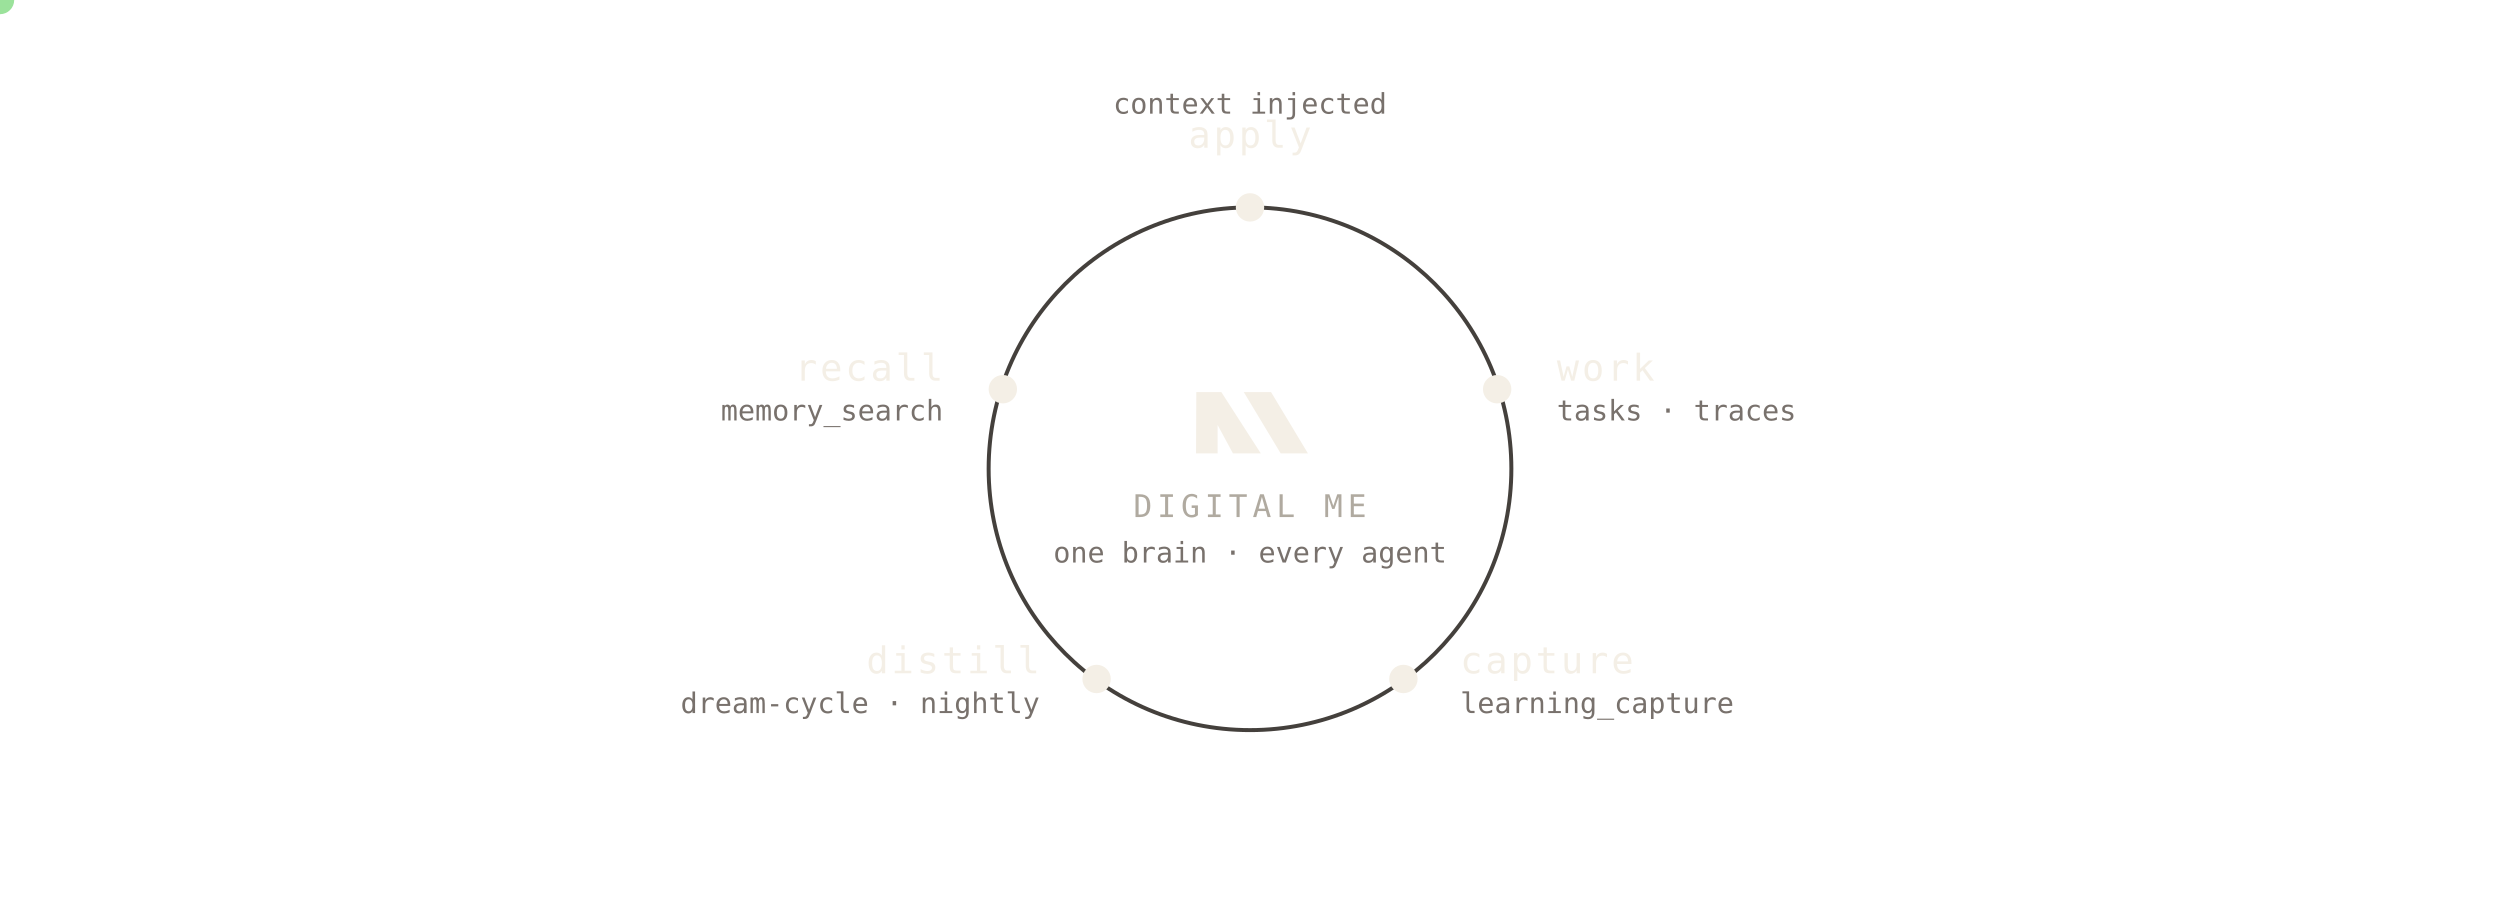
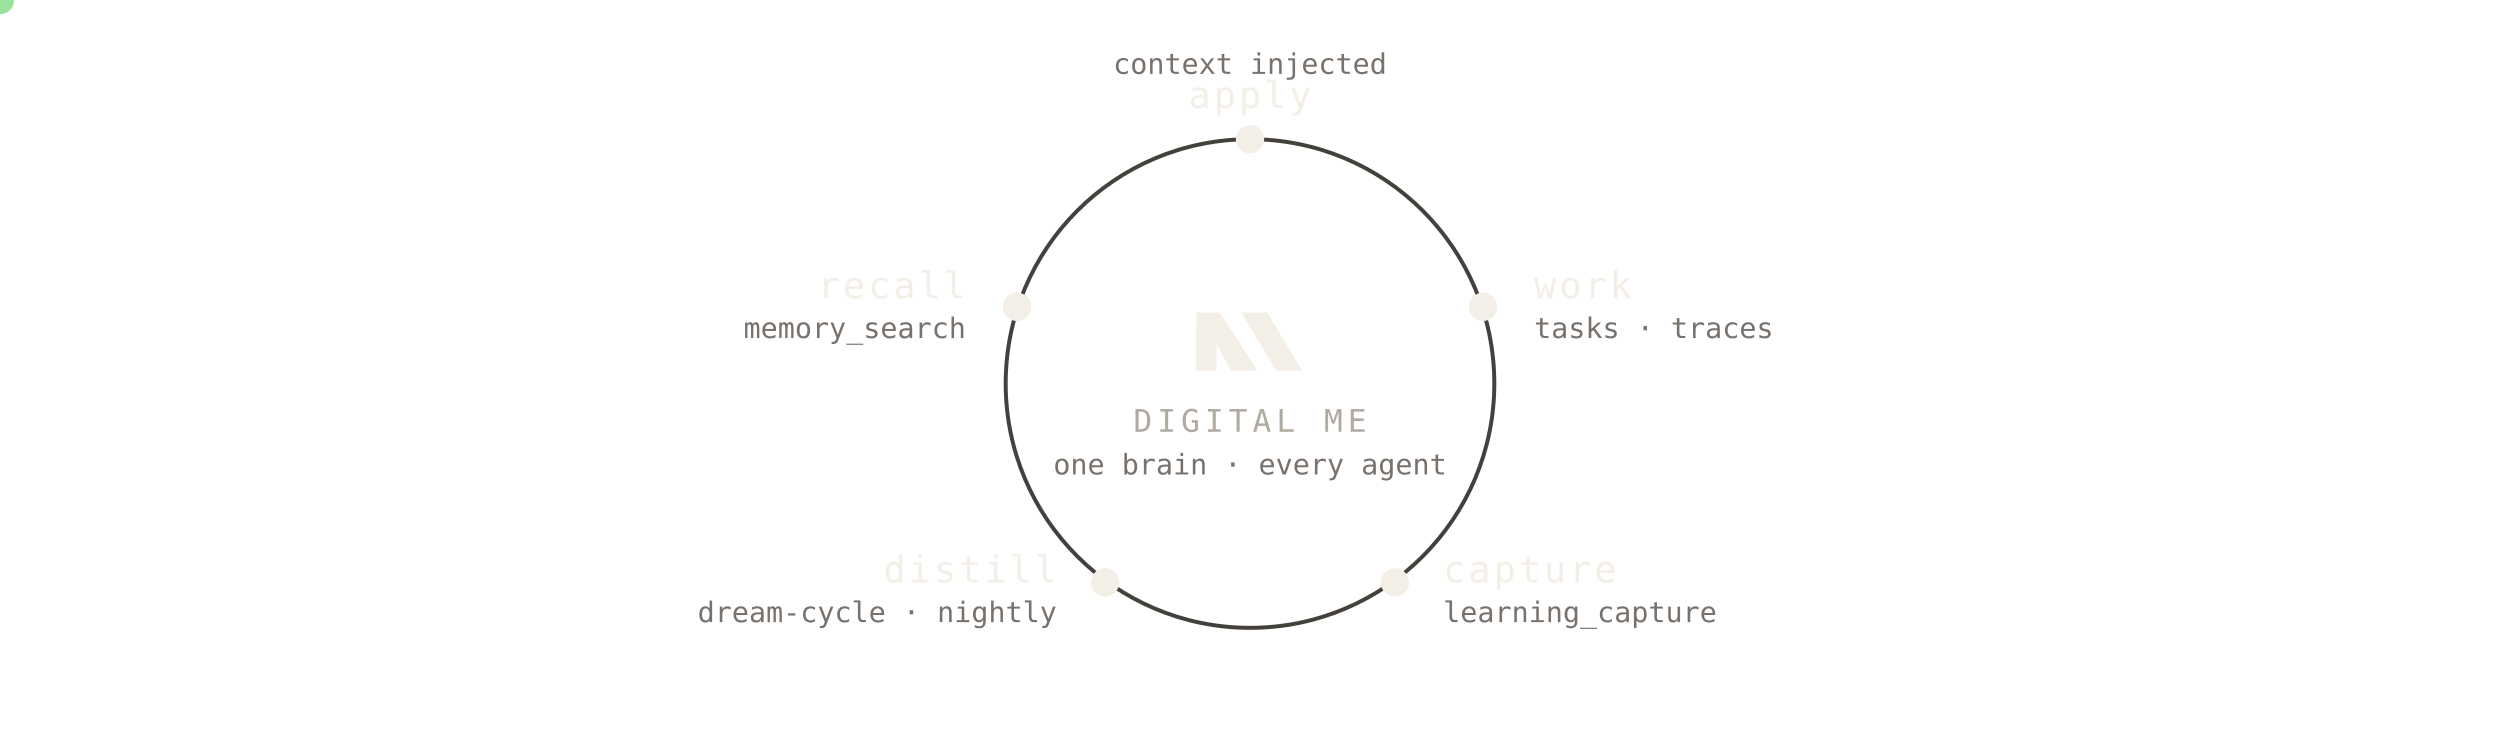
- <svg xmlns="http://www.w3.org/2000/svg" viewBox="0 0 880 320" font-family="ui-monospace, SFMono-Regular, Menlo, monospace">
+ <svg xmlns="http://www.w3.org/2000/svg" viewBox="0 0 880 260" font-family="ui-monospace, SFMono-Regular, Menlo, monospace">
  <style>
    .lbl  { font-size: 13px; fill: #f4efe6; letter-spacing: 0.08em; text-transform: uppercase; }
    .sub  { font-size: 10px; fill: #78716c; }
    .core { font-size: 11px; fill: #b0aaa0; letter-spacing: 0.16em; }
  </style>
-   <circle cx="440" cy="165" r="92" fill="none" stroke="#44403c" stroke-width="1.4" />
+   <circle cx="440" cy="135" r="86" fill="none" stroke="#44403c" stroke-width="1.4" />
  <circle r="5" fill="#9be29b">
-     <animateMotion dur="13s" repeatCount="indefinite" calcMode="linear" path="M 440 73 a 92 92 0 1 0 0 184 a 92 92 0 1 0 0 -184 Z" />
+     <animateMotion dur="13s" repeatCount="indefinite" calcMode="linear" path="M 440 49 a 86 86 0 1 0 0 172 a 86 86 0 1 0 0 -172 Z" />
  </circle>
  <g fill="#f4efe6">
-     <circle cx="440" cy="73" r="5" />
-     <circle cx="527" cy="137" r="5" />
-     <circle cx="494" cy="239" r="5" />
-     <circle cx="386" cy="239" r="5" />
-     <circle cx="353" cy="137" r="5" />
+     <circle cx="440" cy="49" r="5" />
+     <circle cx="522" cy="108" r="5" />
+     <circle cx="491" cy="205" r="5" />
+     <circle cx="389" cy="205" r="5" />
+     <circle cx="358" cy="108" r="5" />
  </g>
-   <path d="M 372 214 A 6 6 0 1 1 363 205 A 4.7 4.7 0 0 0 372 214 Z" fill="#78716c" />
-   <text x="440" y="52" text-anchor="middle" class="lbl">apply</text>
-   <text x="440" y="40" text-anchor="middle" class="sub">context injected</text>
-   <text x="548" y="134" text-anchor="start" class="lbl">work</text>
-   <text x="548" y="148" text-anchor="start" class="sub">tasks · traces</text>
-   <text x="332" y="134" text-anchor="end" class="lbl">recall</text>
-   <text x="332" y="148" text-anchor="end" class="sub">memory_search</text>
-   <text x="514" y="237" text-anchor="start" class="lbl">capture</text>
-   <text x="514" y="251" text-anchor="start" class="sub">learning_capture</text>
-   <text x="366" y="237" text-anchor="end" class="lbl">distill</text>
-   <text x="366" y="251" text-anchor="end" class="sub">dream-cycle · nightly</text>
-   <g transform="translate(421 138) scale(0.10)" fill="#f4efe6">
+   <path d="M 380 184 A 6 6 0 1 1 371 175 A 4.7 4.7 0 0 0 380 184 Z" fill="#78716c" />
+   <text x="440" y="38" text-anchor="middle" class="lbl">apply</text>
+   <text x="440" y="26" text-anchor="middle" class="sub">context injected</text>
+   <text x="540" y="105" text-anchor="start" class="lbl">work</text>
+   <text x="540" y="119" text-anchor="start" class="sub">tasks · traces</text>
+   <text x="340" y="105" text-anchor="end" class="lbl">recall</text>
+   <text x="340" y="119" text-anchor="end" class="sub">memory_search</text>
+   <text x="508" y="205" text-anchor="start" class="lbl">capture</text>
+   <text x="508" y="219" text-anchor="start" class="sub">learning_capture</text>
+   <text x="372" y="205" text-anchor="end" class="lbl">distill</text>
+   <text x="372" y="219" text-anchor="end" class="sub">dream-cycle · nightly</text>
+   <g transform="translate(421 110) scale(0.095)" fill="#f4efe6">
    <path d="M 1 0 H 89 L 228 216 H 130 L 76 116 V 216 H 0 Z" />
    <path d="M 168 0 H 264 L 394 216 H 298 Z" />
  </g>
-   <text x="440" y="182" text-anchor="middle" class="core">DIGITAL ME</text>
-   <text x="440" y="198" text-anchor="middle" class="sub">one brain · every agent</text>
+   <text x="440" y="152" text-anchor="middle" class="core">DIGITAL ME</text>
+   <text x="440" y="167" text-anchor="middle" class="sub">one brain · every agent</text>
</svg>
